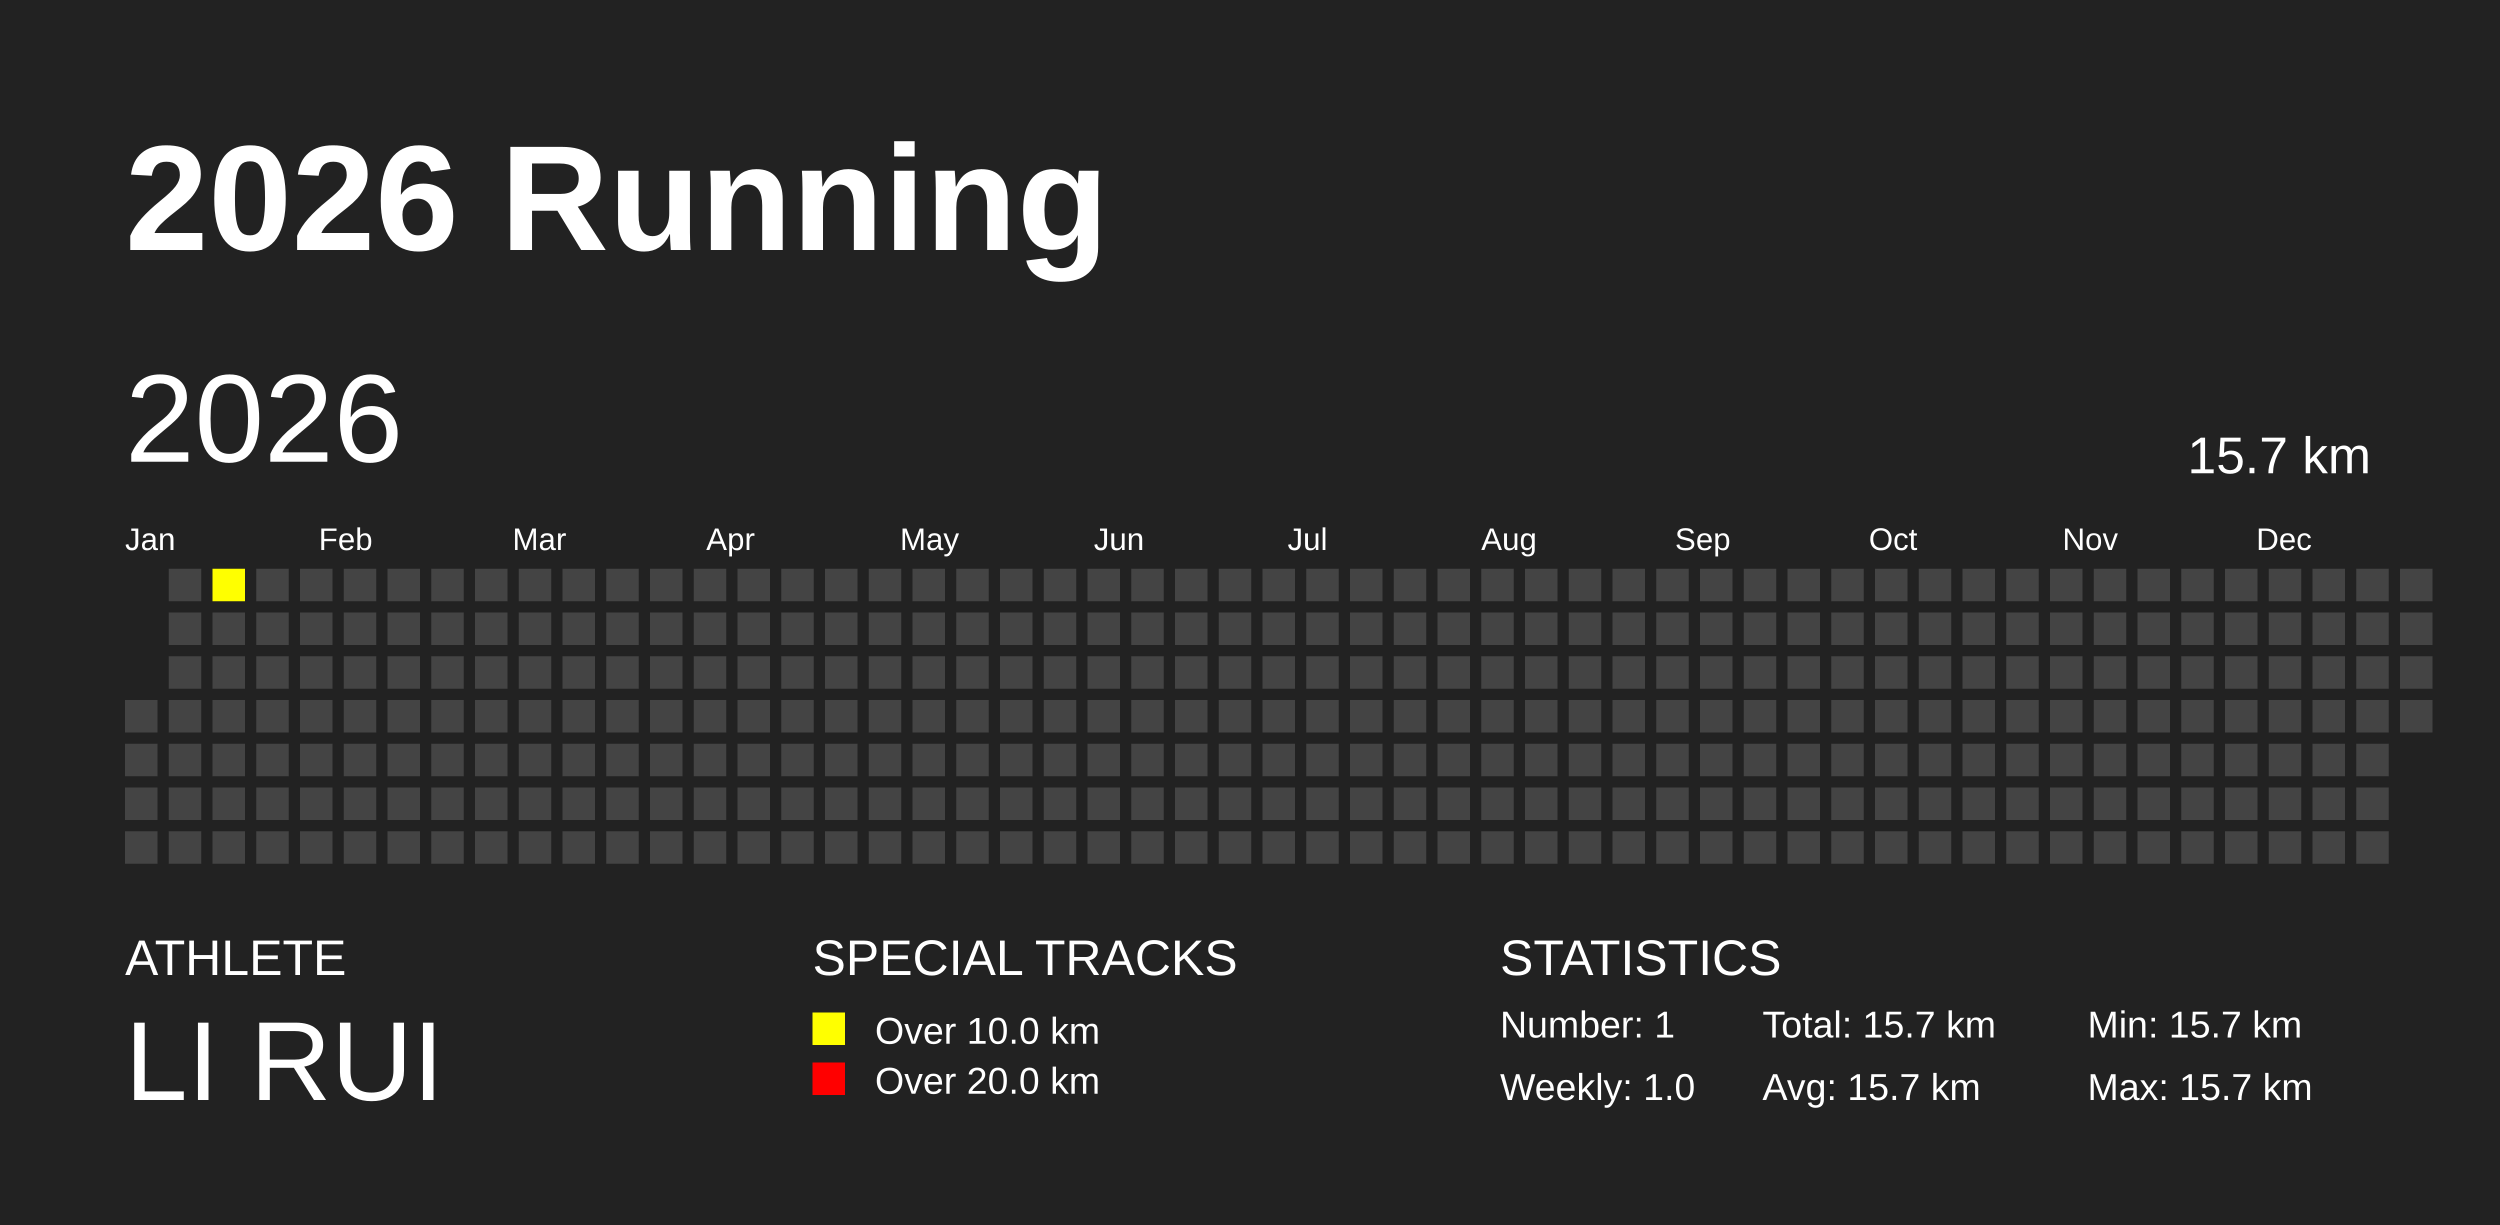
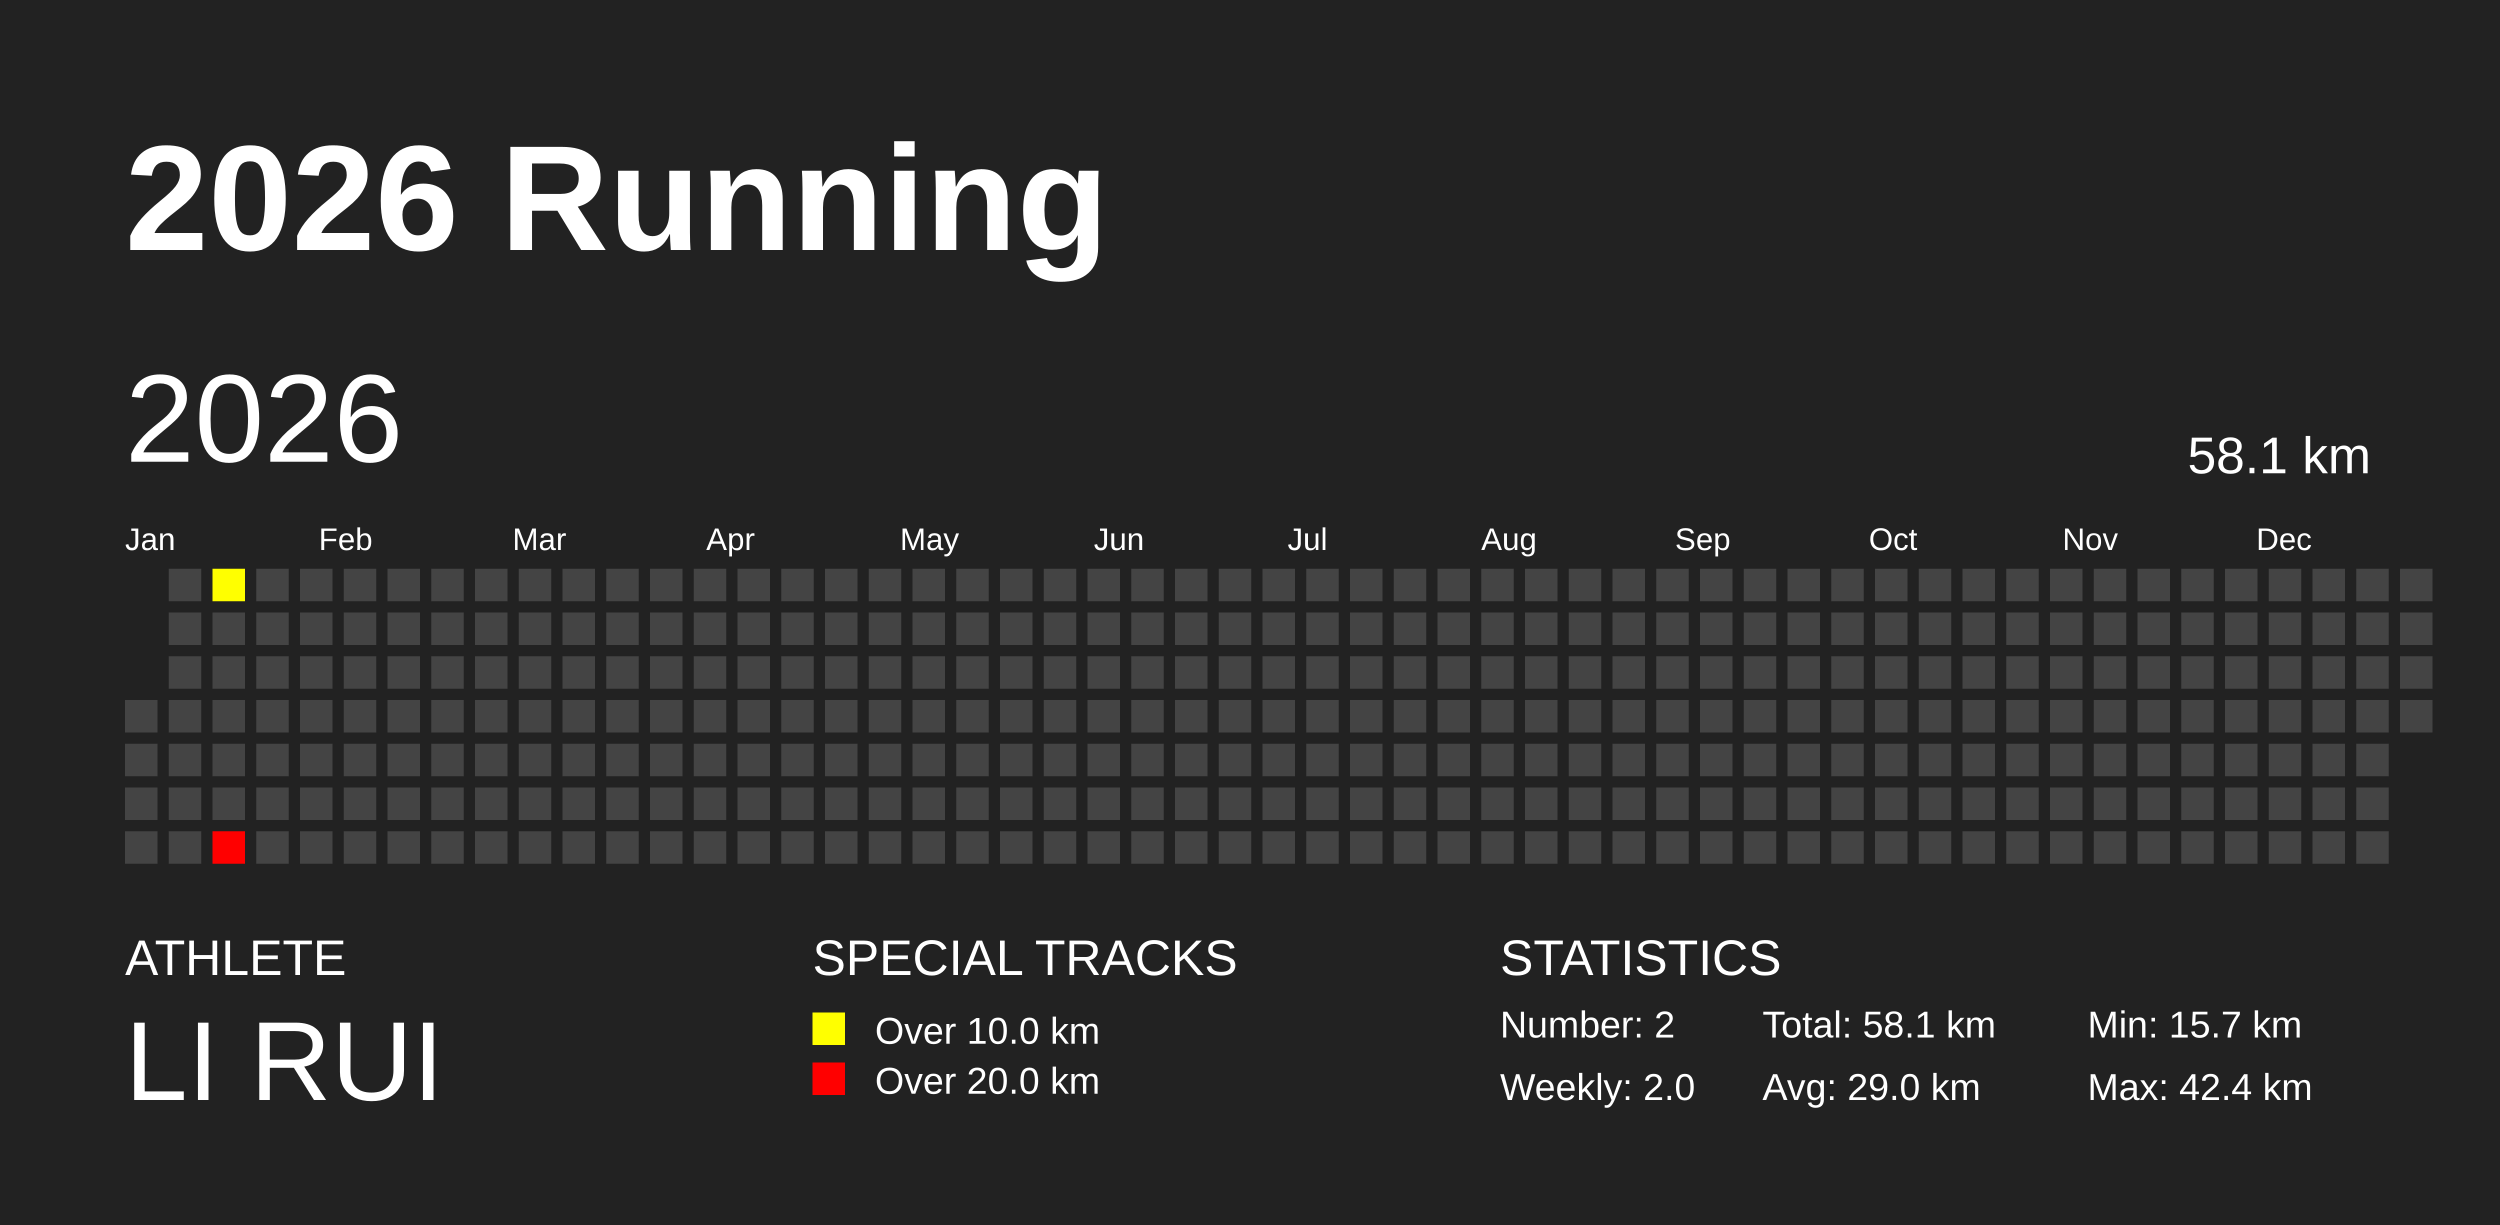
<svg xmlns="http://www.w3.org/2000/svg" baseProfile="full" height="98mm" version="1.1" viewBox="0,0,200,98" width="200mm">
  <defs />
  <rect fill="#222222" height="98" width="200" x="0" y="0" />
  <text fill="#FFFFFF" style="font-size:12px; font-family:Arial; font-weight:bold;" x="10" y="20">2026 Running</text>
  <text fill="#FFFFFF" style="font-size:4px; font-family:Arial" x="10" y="78">ATHLETE</text>
  <text fill="#FFFFFF" style="font-size:9px; font-family:Arial" x="10" y="88">LI RUI</text>
  <text fill="#FFFFFF" style="font-size:4px; font-family:Arial" x="65" y="78">SPECIAL TRACKS</text>
  <rect fill="yellow" height="2.6" width="2.6" x="65" y="81" />
  <text fill="#FFFFFF" style="font-size:3px; font-family:Arial" x="70" y="83.5">Over 10.0 km</text>
  <rect fill="red" height="2.6" width="2.6" x="65" y="85" />
  <text fill="#FFFFFF" style="font-size:3px; font-family:Arial" x="70" y="87.5">Over 20.0 km</text>
  <text fill="#FFFFFF" style="font-size:4px; font-family:Arial" x="120" y="78">STATISTICS</text>
-   <text fill="#FFFFFF" style="font-size:3px; font-family:Arial" x="120" y="83">Number: 1</text>
-   <text fill="#FFFFFF" style="font-size:3px; font-family:Arial" x="120" y="88">Weekly: 1.0</text>
-   <text fill="#FFFFFF" style="font-size:3px; font-family:Arial" x="141" y="83">Total: 15.7 km</text>
-   <text fill="#FFFFFF" style="font-size:3px; font-family:Arial" x="141" y="88">Avg: 15.7 km</text>
+   <text fill="#FFFFFF" style="font-size:3px; font-family:Arial" x="120" y="83">Number: 2</text>
+   <text fill="#FFFFFF" style="font-size:3px; font-family:Arial" x="120" y="88">Weekly: 2.0</text>
+   <text fill="#FFFFFF" style="font-size:3px; font-family:Arial" x="141" y="83">Total: 58.1 km</text>
+   <text fill="#FFFFFF" style="font-size:3px; font-family:Arial" x="141" y="88">Avg: 29.0 km</text>
  <text fill="#FFFFFF" style="font-size:3px; font-family:Arial" x="167" y="83">Min: 15.7 km</text>
-   <text fill="#FFFFFF" style="font-size:3px; font-family:Arial" x="167" y="88">Max: 15.7 km</text>
+   <text fill="#FFFFFF" style="font-size:3px; font-family:Arial" x="167" y="88">Max: 42.4 km</text>
  <text dominant-baseline="hanging" fill="#FFFFFF" style="font-size:10.0px; font-family:Arial;" x="10" y="30">2026</text>
-   <text dominant-baseline="hanging" fill="#FFFFFF" style="font-size:4.125px; font-family:Arial;" x="175" y="35">15.7 km</text>
+   <text dominant-baseline="hanging" fill="#FFFFFF" style="font-size:4.125px; font-family:Arial;" x="175" y="35">58.1 km</text>
  <text fill="#FFFFFF" style="font-size:2.5px; font-family:Arial" x="10.0" y="44">Jan</text>
  <text fill="#FFFFFF" style="font-size:2.5px; font-family:Arial" x="25.5" y="44">Feb</text>
  <text fill="#FFFFFF" style="font-size:2.5px; font-family:Arial" x="41.0" y="44">Mar</text>
  <text fill="#FFFFFF" style="font-size:2.5px; font-family:Arial" x="56.5" y="44">Apr</text>
  <text fill="#FFFFFF" style="font-size:2.5px; font-family:Arial" x="72.0" y="44">May</text>
  <text fill="#FFFFFF" style="font-size:2.5px; font-family:Arial" x="87.5" y="44">Jun</text>
  <text fill="#FFFFFF" style="font-size:2.5px; font-family:Arial" x="103.0" y="44">Jul</text>
  <text fill="#FFFFFF" style="font-size:2.5px; font-family:Arial" x="118.5" y="44">Aug</text>
  <text fill="#FFFFFF" style="font-size:2.5px; font-family:Arial" x="134.0" y="44">Sep</text>
  <text fill="#FFFFFF" style="font-size:2.5px; font-family:Arial" x="149.5" y="44">Oct</text>
  <text fill="#FFFFFF" style="font-size:2.5px; font-family:Arial" x="165.0" y="44">Nov</text>
  <text fill="#FFFFFF" style="font-size:2.5px; font-family:Arial" x="180.5" y="44">Dec</text>
  <rect fill="#444444" height="2.6" width="2.6" x="10.0" y="56.0" />
  <rect fill="#444444" height="2.6" width="2.6" x="10.0" y="59.5" />
  <rect fill="#444444" height="2.6" width="2.6" x="10.0" y="63.0" />
  <rect fill="#444444" height="2.6" width="2.6" x="10.0" y="66.5" />
  <rect fill="#444444" height="2.6" width="2.6" x="13.5" y="45.5" />
  <rect fill="#444444" height="2.6" width="2.6" x="13.5" y="49.0" />
  <rect fill="#444444" height="2.6" width="2.6" x="13.5" y="52.5" />
  <rect fill="#444444" height="2.6" width="2.6" x="13.5" y="56.0" />
  <rect fill="#444444" height="2.6" width="2.6" x="13.5" y="59.5" />
  <rect fill="#444444" height="2.6" width="2.6" x="13.5" y="63.0" />
  <rect fill="#444444" height="2.6" width="2.6" x="13.5" y="66.5" />
-   <rect fill="yellow" height="2.6" width="2.6" x="17.0" y="45.5" />
+   <rect fill="#ffff00" height="2.6" width="2.6" x="17.0" y="45.5" />
  <rect fill="#444444" height="2.6" width="2.6" x="17.0" y="49.0" />
  <rect fill="#444444" height="2.6" width="2.6" x="17.0" y="52.5" />
  <rect fill="#444444" height="2.6" width="2.6" x="17.0" y="56.0" />
  <rect fill="#444444" height="2.6" width="2.6" x="17.0" y="59.5" />
  <rect fill="#444444" height="2.6" width="2.6" x="17.0" y="63.0" />
-   <rect fill="#444444" height="2.6" width="2.6" x="17.0" y="66.5" />
+   <rect fill="red" height="2.6" width="2.6" x="17.0" y="66.5" />
  <rect fill="#444444" height="2.6" width="2.6" x="20.5" y="45.5" />
  <rect fill="#444444" height="2.6" width="2.6" x="20.5" y="49.0" />
  <rect fill="#444444" height="2.6" width="2.6" x="20.5" y="52.5" />
  <rect fill="#444444" height="2.6" width="2.6" x="20.5" y="56.0" />
  <rect fill="#444444" height="2.6" width="2.6" x="20.5" y="59.5" />
  <rect fill="#444444" height="2.6" width="2.6" x="20.5" y="63.0" />
  <rect fill="#444444" height="2.6" width="2.6" x="20.5" y="66.5" />
  <rect fill="#444444" height="2.6" width="2.6" x="24.0" y="45.5" />
  <rect fill="#444444" height="2.6" width="2.6" x="24.0" y="49.0" />
  <rect fill="#444444" height="2.6" width="2.6" x="24.0" y="52.5" />
  <rect fill="#444444" height="2.6" width="2.6" x="24.0" y="56.0" />
  <rect fill="#444444" height="2.6" width="2.6" x="24.0" y="59.5" />
  <rect fill="#444444" height="2.6" width="2.6" x="24.0" y="63.0" />
  <rect fill="#444444" height="2.6" width="2.6" x="24.0" y="66.5" />
  <rect fill="#444444" height="2.6" width="2.6" x="27.5" y="45.5" />
  <rect fill="#444444" height="2.6" width="2.6" x="27.5" y="49.0" />
  <rect fill="#444444" height="2.6" width="2.6" x="27.5" y="52.5" />
  <rect fill="#444444" height="2.6" width="2.6" x="27.5" y="56.0" />
  <rect fill="#444444" height="2.6" width="2.6" x="27.5" y="59.5" />
  <rect fill="#444444" height="2.6" width="2.6" x="27.5" y="63.0" />
  <rect fill="#444444" height="2.6" width="2.6" x="27.5" y="66.5" />
  <rect fill="#444444" height="2.6" width="2.6" x="31.0" y="45.5" />
  <rect fill="#444444" height="2.6" width="2.6" x="31.0" y="49.0" />
  <rect fill="#444444" height="2.6" width="2.6" x="31.0" y="52.5" />
  <rect fill="#444444" height="2.6" width="2.6" x="31.0" y="56.0" />
  <rect fill="#444444" height="2.6" width="2.6" x="31.0" y="59.5" />
  <rect fill="#444444" height="2.6" width="2.6" x="31.0" y="63.0" />
  <rect fill="#444444" height="2.6" width="2.6" x="31.0" y="66.5" />
  <rect fill="#444444" height="2.6" width="2.6" x="34.5" y="45.5" />
  <rect fill="#444444" height="2.6" width="2.6" x="34.5" y="49.0" />
  <rect fill="#444444" height="2.6" width="2.6" x="34.5" y="52.5" />
  <rect fill="#444444" height="2.6" width="2.6" x="34.5" y="56.0" />
  <rect fill="#444444" height="2.6" width="2.6" x="34.5" y="59.5" />
  <rect fill="#444444" height="2.6" width="2.6" x="34.5" y="63.0" />
  <rect fill="#444444" height="2.6" width="2.6" x="34.5" y="66.5" />
  <rect fill="#444444" height="2.6" width="2.6" x="38.0" y="45.5" />
  <rect fill="#444444" height="2.6" width="2.6" x="38.0" y="49.0" />
  <rect fill="#444444" height="2.6" width="2.6" x="38.0" y="52.5" />
  <rect fill="#444444" height="2.6" width="2.6" x="38.0" y="56.0" />
  <rect fill="#444444" height="2.6" width="2.6" x="38.0" y="59.5" />
  <rect fill="#444444" height="2.6" width="2.6" x="38.0" y="63.0" />
  <rect fill="#444444" height="2.6" width="2.6" x="38.0" y="66.5" />
  <rect fill="#444444" height="2.6" width="2.6" x="41.5" y="45.5" />
  <rect fill="#444444" height="2.6" width="2.6" x="41.5" y="49.0" />
  <rect fill="#444444" height="2.6" width="2.6" x="41.5" y="52.5" />
  <rect fill="#444444" height="2.6" width="2.6" x="41.5" y="56.0" />
  <rect fill="#444444" height="2.6" width="2.6" x="41.5" y="59.5" />
  <rect fill="#444444" height="2.6" width="2.6" x="41.5" y="63.0" />
  <rect fill="#444444" height="2.6" width="2.6" x="41.5" y="66.5" />
  <rect fill="#444444" height="2.6" width="2.6" x="45.0" y="45.5" />
  <rect fill="#444444" height="2.6" width="2.6" x="45.0" y="49.0" />
  <rect fill="#444444" height="2.6" width="2.6" x="45.0" y="52.5" />
  <rect fill="#444444" height="2.6" width="2.6" x="45.0" y="56.0" />
  <rect fill="#444444" height="2.6" width="2.6" x="45.0" y="59.5" />
  <rect fill="#444444" height="2.6" width="2.6" x="45.0" y="63.0" />
  <rect fill="#444444" height="2.6" width="2.6" x="45.0" y="66.5" />
  <rect fill="#444444" height="2.6" width="2.6" x="48.5" y="45.5" />
  <rect fill="#444444" height="2.6" width="2.6" x="48.5" y="49.0" />
  <rect fill="#444444" height="2.6" width="2.6" x="48.5" y="52.5" />
  <rect fill="#444444" height="2.6" width="2.6" x="48.5" y="56.0" />
  <rect fill="#444444" height="2.6" width="2.6" x="48.5" y="59.5" />
  <rect fill="#444444" height="2.6" width="2.6" x="48.5" y="63.0" />
  <rect fill="#444444" height="2.6" width="2.6" x="48.5" y="66.5" />
  <rect fill="#444444" height="2.6" width="2.6" x="52.0" y="45.5" />
  <rect fill="#444444" height="2.6" width="2.6" x="52.0" y="49.0" />
  <rect fill="#444444" height="2.6" width="2.6" x="52.0" y="52.5" />
  <rect fill="#444444" height="2.6" width="2.6" x="52.0" y="56.0" />
  <rect fill="#444444" height="2.6" width="2.6" x="52.0" y="59.5" />
  <rect fill="#444444" height="2.6" width="2.6" x="52.0" y="63.0" />
  <rect fill="#444444" height="2.6" width="2.6" x="52.0" y="66.5" />
  <rect fill="#444444" height="2.6" width="2.6" x="55.5" y="45.5" />
  <rect fill="#444444" height="2.6" width="2.6" x="55.5" y="49.0" />
  <rect fill="#444444" height="2.6" width="2.6" x="55.5" y="52.5" />
  <rect fill="#444444" height="2.6" width="2.6" x="55.5" y="56.0" />
  <rect fill="#444444" height="2.6" width="2.6" x="55.5" y="59.5" />
  <rect fill="#444444" height="2.6" width="2.6" x="55.5" y="63.0" />
  <rect fill="#444444" height="2.6" width="2.6" x="55.5" y="66.5" />
  <rect fill="#444444" height="2.6" width="2.6" x="59.0" y="45.5" />
  <rect fill="#444444" height="2.6" width="2.6" x="59.0" y="49.0" />
  <rect fill="#444444" height="2.6" width="2.6" x="59.0" y="52.5" />
  <rect fill="#444444" height="2.6" width="2.6" x="59.0" y="56.0" />
  <rect fill="#444444" height="2.6" width="2.6" x="59.0" y="59.5" />
  <rect fill="#444444" height="2.6" width="2.6" x="59.0" y="63.0" />
  <rect fill="#444444" height="2.6" width="2.6" x="59.0" y="66.5" />
  <rect fill="#444444" height="2.6" width="2.6" x="62.5" y="45.5" />
  <rect fill="#444444" height="2.6" width="2.6" x="62.5" y="49.0" />
  <rect fill="#444444" height="2.6" width="2.6" x="62.5" y="52.5" />
  <rect fill="#444444" height="2.6" width="2.6" x="62.5" y="56.0" />
  <rect fill="#444444" height="2.6" width="2.6" x="62.5" y="59.5" />
  <rect fill="#444444" height="2.6" width="2.6" x="62.5" y="63.0" />
  <rect fill="#444444" height="2.6" width="2.6" x="62.5" y="66.5" />
  <rect fill="#444444" height="2.6" width="2.6" x="66.0" y="45.5" />
  <rect fill="#444444" height="2.6" width="2.6" x="66.0" y="49.0" />
  <rect fill="#444444" height="2.6" width="2.6" x="66.0" y="52.5" />
  <rect fill="#444444" height="2.6" width="2.6" x="66.0" y="56.0" />
  <rect fill="#444444" height="2.6" width="2.6" x="66.0" y="59.5" />
  <rect fill="#444444" height="2.6" width="2.6" x="66.0" y="63.0" />
  <rect fill="#444444" height="2.6" width="2.6" x="66.0" y="66.5" />
  <rect fill="#444444" height="2.6" width="2.6" x="69.5" y="45.5" />
  <rect fill="#444444" height="2.6" width="2.6" x="69.5" y="49.0" />
  <rect fill="#444444" height="2.6" width="2.6" x="69.5" y="52.5" />
  <rect fill="#444444" height="2.6" width="2.6" x="69.5" y="56.0" />
  <rect fill="#444444" height="2.6" width="2.6" x="69.5" y="59.5" />
  <rect fill="#444444" height="2.6" width="2.6" x="69.5" y="63.0" />
  <rect fill="#444444" height="2.6" width="2.6" x="69.5" y="66.5" />
  <rect fill="#444444" height="2.6" width="2.6" x="73.0" y="45.5" />
  <rect fill="#444444" height="2.6" width="2.6" x="73.0" y="49.0" />
  <rect fill="#444444" height="2.6" width="2.6" x="73.0" y="52.5" />
  <rect fill="#444444" height="2.6" width="2.6" x="73.0" y="56.0" />
  <rect fill="#444444" height="2.6" width="2.6" x="73.0" y="59.5" />
  <rect fill="#444444" height="2.6" width="2.6" x="73.0" y="63.0" />
  <rect fill="#444444" height="2.6" width="2.6" x="73.0" y="66.5" />
  <rect fill="#444444" height="2.6" width="2.6" x="76.5" y="45.5" />
  <rect fill="#444444" height="2.6" width="2.6" x="76.5" y="49.0" />
  <rect fill="#444444" height="2.6" width="2.6" x="76.5" y="52.5" />
  <rect fill="#444444" height="2.6" width="2.6" x="76.5" y="56.0" />
  <rect fill="#444444" height="2.6" width="2.6" x="76.5" y="59.5" />
  <rect fill="#444444" height="2.6" width="2.6" x="76.5" y="63.0" />
  <rect fill="#444444" height="2.6" width="2.6" x="76.5" y="66.5" />
  <rect fill="#444444" height="2.6" width="2.6" x="80.0" y="45.5" />
  <rect fill="#444444" height="2.6" width="2.6" x="80.0" y="49.0" />
  <rect fill="#444444" height="2.6" width="2.6" x="80.0" y="52.5" />
  <rect fill="#444444" height="2.6" width="2.6" x="80.0" y="56.0" />
  <rect fill="#444444" height="2.6" width="2.6" x="80.0" y="59.5" />
  <rect fill="#444444" height="2.6" width="2.6" x="80.0" y="63.0" />
  <rect fill="#444444" height="2.6" width="2.6" x="80.0" y="66.5" />
  <rect fill="#444444" height="2.6" width="2.6" x="83.5" y="45.5" />
  <rect fill="#444444" height="2.6" width="2.6" x="83.5" y="49.0" />
  <rect fill="#444444" height="2.6" width="2.6" x="83.5" y="52.5" />
  <rect fill="#444444" height="2.6" width="2.6" x="83.5" y="56.0" />
  <rect fill="#444444" height="2.6" width="2.6" x="83.5" y="59.5" />
  <rect fill="#444444" height="2.6" width="2.6" x="83.5" y="63.0" />
  <rect fill="#444444" height="2.6" width="2.6" x="83.5" y="66.5" />
  <rect fill="#444444" height="2.6" width="2.6" x="87.0" y="45.5" />
  <rect fill="#444444" height="2.6" width="2.6" x="87.0" y="49.0" />
  <rect fill="#444444" height="2.6" width="2.6" x="87.0" y="52.5" />
  <rect fill="#444444" height="2.6" width="2.6" x="87.0" y="56.0" />
  <rect fill="#444444" height="2.6" width="2.6" x="87.0" y="59.5" />
  <rect fill="#444444" height="2.6" width="2.6" x="87.0" y="63.0" />
  <rect fill="#444444" height="2.6" width="2.6" x="87.0" y="66.5" />
  <rect fill="#444444" height="2.6" width="2.6" x="90.5" y="45.5" />
  <rect fill="#444444" height="2.6" width="2.6" x="90.5" y="49.0" />
  <rect fill="#444444" height="2.6" width="2.6" x="90.5" y="52.5" />
  <rect fill="#444444" height="2.6" width="2.6" x="90.5" y="56.0" />
  <rect fill="#444444" height="2.6" width="2.6" x="90.5" y="59.5" />
  <rect fill="#444444" height="2.6" width="2.6" x="90.5" y="63.0" />
  <rect fill="#444444" height="2.6" width="2.6" x="90.5" y="66.5" />
  <rect fill="#444444" height="2.6" width="2.6" x="94.0" y="45.5" />
  <rect fill="#444444" height="2.6" width="2.6" x="94.0" y="49.0" />
  <rect fill="#444444" height="2.6" width="2.6" x="94.0" y="52.5" />
  <rect fill="#444444" height="2.6" width="2.6" x="94.0" y="56.0" />
  <rect fill="#444444" height="2.6" width="2.6" x="94.0" y="59.5" />
  <rect fill="#444444" height="2.6" width="2.6" x="94.0" y="63.0" />
  <rect fill="#444444" height="2.6" width="2.6" x="94.0" y="66.5" />
  <rect fill="#444444" height="2.6" width="2.6" x="97.5" y="45.5" />
  <rect fill="#444444" height="2.6" width="2.6" x="97.5" y="49.0" />
  <rect fill="#444444" height="2.6" width="2.6" x="97.5" y="52.5" />
  <rect fill="#444444" height="2.6" width="2.6" x="97.5" y="56.0" />
  <rect fill="#444444" height="2.6" width="2.6" x="97.5" y="59.5" />
  <rect fill="#444444" height="2.6" width="2.6" x="97.5" y="63.0" />
  <rect fill="#444444" height="2.6" width="2.6" x="97.5" y="66.5" />
  <rect fill="#444444" height="2.6" width="2.6" x="101.0" y="45.5" />
  <rect fill="#444444" height="2.6" width="2.6" x="101.0" y="49.0" />
  <rect fill="#444444" height="2.6" width="2.6" x="101.0" y="52.5" />
  <rect fill="#444444" height="2.6" width="2.6" x="101.0" y="56.0" />
  <rect fill="#444444" height="2.6" width="2.6" x="101.0" y="59.5" />
  <rect fill="#444444" height="2.6" width="2.6" x="101.0" y="63.0" />
  <rect fill="#444444" height="2.6" width="2.6" x="101.0" y="66.5" />
  <rect fill="#444444" height="2.6" width="2.6" x="104.5" y="45.5" />
  <rect fill="#444444" height="2.6" width="2.6" x="104.5" y="49.0" />
  <rect fill="#444444" height="2.6" width="2.6" x="104.5" y="52.5" />
  <rect fill="#444444" height="2.6" width="2.6" x="104.5" y="56.0" />
  <rect fill="#444444" height="2.6" width="2.6" x="104.5" y="59.5" />
  <rect fill="#444444" height="2.6" width="2.6" x="104.5" y="63.0" />
  <rect fill="#444444" height="2.6" width="2.6" x="104.5" y="66.5" />
  <rect fill="#444444" height="2.6" width="2.6" x="108.0" y="45.5" />
  <rect fill="#444444" height="2.6" width="2.6" x="108.0" y="49.0" />
  <rect fill="#444444" height="2.6" width="2.6" x="108.0" y="52.5" />
  <rect fill="#444444" height="2.6" width="2.6" x="108.0" y="56.0" />
  <rect fill="#444444" height="2.6" width="2.6" x="108.0" y="59.5" />
  <rect fill="#444444" height="2.6" width="2.6" x="108.0" y="63.0" />
  <rect fill="#444444" height="2.6" width="2.6" x="108.0" y="66.5" />
  <rect fill="#444444" height="2.6" width="2.6" x="111.5" y="45.5" />
  <rect fill="#444444" height="2.6" width="2.6" x="111.5" y="49.0" />
  <rect fill="#444444" height="2.6" width="2.6" x="111.5" y="52.5" />
  <rect fill="#444444" height="2.6" width="2.6" x="111.5" y="56.0" />
  <rect fill="#444444" height="2.6" width="2.6" x="111.5" y="59.5" />
  <rect fill="#444444" height="2.6" width="2.6" x="111.5" y="63.0" />
  <rect fill="#444444" height="2.6" width="2.6" x="111.5" y="66.5" />
  <rect fill="#444444" height="2.6" width="2.6" x="115.0" y="45.5" />
  <rect fill="#444444" height="2.6" width="2.6" x="115.0" y="49.0" />
  <rect fill="#444444" height="2.6" width="2.6" x="115.0" y="52.5" />
  <rect fill="#444444" height="2.6" width="2.6" x="115.0" y="56.0" />
  <rect fill="#444444" height="2.6" width="2.6" x="115.0" y="59.5" />
  <rect fill="#444444" height="2.6" width="2.6" x="115.0" y="63.0" />
  <rect fill="#444444" height="2.6" width="2.6" x="115.0" y="66.5" />
  <rect fill="#444444" height="2.6" width="2.6" x="118.5" y="45.5" />
  <rect fill="#444444" height="2.6" width="2.6" x="118.5" y="49.0" />
  <rect fill="#444444" height="2.6" width="2.6" x="118.5" y="52.5" />
  <rect fill="#444444" height="2.6" width="2.6" x="118.5" y="56.0" />
  <rect fill="#444444" height="2.6" width="2.6" x="118.5" y="59.5" />
  <rect fill="#444444" height="2.6" width="2.6" x="118.5" y="63.0" />
  <rect fill="#444444" height="2.6" width="2.6" x="118.5" y="66.5" />
  <rect fill="#444444" height="2.6" width="2.6" x="122.0" y="45.5" />
  <rect fill="#444444" height="2.6" width="2.6" x="122.0" y="49.0" />
  <rect fill="#444444" height="2.6" width="2.6" x="122.0" y="52.5" />
  <rect fill="#444444" height="2.6" width="2.6" x="122.0" y="56.0" />
  <rect fill="#444444" height="2.6" width="2.6" x="122.0" y="59.5" />
  <rect fill="#444444" height="2.6" width="2.6" x="122.0" y="63.0" />
  <rect fill="#444444" height="2.6" width="2.6" x="122.0" y="66.5" />
  <rect fill="#444444" height="2.6" width="2.6" x="125.5" y="45.5" />
  <rect fill="#444444" height="2.6" width="2.6" x="125.5" y="49.0" />
  <rect fill="#444444" height="2.6" width="2.6" x="125.5" y="52.5" />
  <rect fill="#444444" height="2.6" width="2.6" x="125.5" y="56.0" />
  <rect fill="#444444" height="2.6" width="2.6" x="125.5" y="59.5" />
  <rect fill="#444444" height="2.6" width="2.6" x="125.5" y="63.0" />
  <rect fill="#444444" height="2.6" width="2.6" x="125.5" y="66.5" />
  <rect fill="#444444" height="2.6" width="2.6" x="129.0" y="45.5" />
  <rect fill="#444444" height="2.6" width="2.6" x="129.0" y="49.0" />
  <rect fill="#444444" height="2.6" width="2.6" x="129.0" y="52.5" />
  <rect fill="#444444" height="2.6" width="2.6" x="129.0" y="56.0" />
  <rect fill="#444444" height="2.6" width="2.6" x="129.0" y="59.5" />
  <rect fill="#444444" height="2.6" width="2.6" x="129.0" y="63.0" />
  <rect fill="#444444" height="2.6" width="2.6" x="129.0" y="66.5" />
  <rect fill="#444444" height="2.6" width="2.6" x="132.5" y="45.5" />
  <rect fill="#444444" height="2.6" width="2.6" x="132.5" y="49.0" />
  <rect fill="#444444" height="2.6" width="2.6" x="132.5" y="52.5" />
  <rect fill="#444444" height="2.6" width="2.6" x="132.5" y="56.0" />
  <rect fill="#444444" height="2.6" width="2.6" x="132.5" y="59.5" />
  <rect fill="#444444" height="2.6" width="2.6" x="132.5" y="63.0" />
  <rect fill="#444444" height="2.6" width="2.6" x="132.5" y="66.5" />
  <rect fill="#444444" height="2.6" width="2.6" x="136.0" y="45.5" />
  <rect fill="#444444" height="2.6" width="2.6" x="136.0" y="49.0" />
  <rect fill="#444444" height="2.6" width="2.6" x="136.0" y="52.5" />
  <rect fill="#444444" height="2.6" width="2.6" x="136.0" y="56.0" />
  <rect fill="#444444" height="2.6" width="2.6" x="136.0" y="59.5" />
  <rect fill="#444444" height="2.6" width="2.6" x="136.0" y="63.0" />
  <rect fill="#444444" height="2.6" width="2.6" x="136.0" y="66.5" />
  <rect fill="#444444" height="2.6" width="2.6" x="139.5" y="45.5" />
  <rect fill="#444444" height="2.6" width="2.6" x="139.5" y="49.0" />
  <rect fill="#444444" height="2.6" width="2.6" x="139.5" y="52.5" />
  <rect fill="#444444" height="2.6" width="2.6" x="139.5" y="56.0" />
  <rect fill="#444444" height="2.6" width="2.6" x="139.5" y="59.5" />
  <rect fill="#444444" height="2.6" width="2.6" x="139.5" y="63.0" />
  <rect fill="#444444" height="2.6" width="2.6" x="139.5" y="66.5" />
  <rect fill="#444444" height="2.6" width="2.6" x="143.0" y="45.5" />
  <rect fill="#444444" height="2.6" width="2.6" x="143.0" y="49.0" />
  <rect fill="#444444" height="2.6" width="2.6" x="143.0" y="52.5" />
  <rect fill="#444444" height="2.6" width="2.6" x="143.0" y="56.0" />
  <rect fill="#444444" height="2.6" width="2.6" x="143.0" y="59.5" />
  <rect fill="#444444" height="2.6" width="2.6" x="143.0" y="63.0" />
  <rect fill="#444444" height="2.6" width="2.6" x="143.0" y="66.5" />
  <rect fill="#444444" height="2.6" width="2.6" x="146.5" y="45.5" />
  <rect fill="#444444" height="2.6" width="2.6" x="146.5" y="49.0" />
  <rect fill="#444444" height="2.6" width="2.6" x="146.5" y="52.5" />
  <rect fill="#444444" height="2.6" width="2.6" x="146.5" y="56.0" />
  <rect fill="#444444" height="2.6" width="2.6" x="146.5" y="59.5" />
  <rect fill="#444444" height="2.6" width="2.6" x="146.5" y="63.0" />
  <rect fill="#444444" height="2.6" width="2.6" x="146.5" y="66.5" />
  <rect fill="#444444" height="2.6" width="2.6" x="150.0" y="45.5" />
  <rect fill="#444444" height="2.6" width="2.6" x="150.0" y="49.0" />
  <rect fill="#444444" height="2.6" width="2.6" x="150.0" y="52.5" />
  <rect fill="#444444" height="2.6" width="2.6" x="150.0" y="56.0" />
  <rect fill="#444444" height="2.6" width="2.6" x="150.0" y="59.5" />
  <rect fill="#444444" height="2.6" width="2.6" x="150.0" y="63.0" />
  <rect fill="#444444" height="2.6" width="2.6" x="150.0" y="66.5" />
  <rect fill="#444444" height="2.6" width="2.6" x="153.5" y="45.5" />
  <rect fill="#444444" height="2.6" width="2.6" x="153.5" y="49.0" />
  <rect fill="#444444" height="2.6" width="2.6" x="153.5" y="52.5" />
  <rect fill="#444444" height="2.6" width="2.6" x="153.5" y="56.0" />
  <rect fill="#444444" height="2.6" width="2.6" x="153.5" y="59.5" />
  <rect fill="#444444" height="2.6" width="2.6" x="153.5" y="63.0" />
  <rect fill="#444444" height="2.6" width="2.6" x="153.5" y="66.5" />
  <rect fill="#444444" height="2.6" width="2.6" x="157.0" y="45.5" />
  <rect fill="#444444" height="2.6" width="2.6" x="157.0" y="49.0" />
  <rect fill="#444444" height="2.6" width="2.6" x="157.0" y="52.5" />
  <rect fill="#444444" height="2.6" width="2.6" x="157.0" y="56.0" />
  <rect fill="#444444" height="2.6" width="2.6" x="157.0" y="59.5" />
  <rect fill="#444444" height="2.6" width="2.6" x="157.0" y="63.0" />
  <rect fill="#444444" height="2.6" width="2.6" x="157.0" y="66.5" />
  <rect fill="#444444" height="2.6" width="2.6" x="160.5" y="45.5" />
  <rect fill="#444444" height="2.6" width="2.6" x="160.5" y="49.0" />
  <rect fill="#444444" height="2.6" width="2.6" x="160.5" y="52.5" />
  <rect fill="#444444" height="2.6" width="2.6" x="160.5" y="56.0" />
  <rect fill="#444444" height="2.6" width="2.6" x="160.5" y="59.5" />
  <rect fill="#444444" height="2.6" width="2.6" x="160.5" y="63.0" />
  <rect fill="#444444" height="2.6" width="2.6" x="160.5" y="66.5" />
  <rect fill="#444444" height="2.6" width="2.6" x="164.0" y="45.5" />
  <rect fill="#444444" height="2.6" width="2.6" x="164.0" y="49.0" />
  <rect fill="#444444" height="2.6" width="2.6" x="164.0" y="52.5" />
  <rect fill="#444444" height="2.6" width="2.6" x="164.0" y="56.0" />
  <rect fill="#444444" height="2.6" width="2.6" x="164.0" y="59.5" />
  <rect fill="#444444" height="2.6" width="2.6" x="164.0" y="63.0" />
  <rect fill="#444444" height="2.6" width="2.6" x="164.0" y="66.5" />
  <rect fill="#444444" height="2.6" width="2.6" x="167.5" y="45.5" />
  <rect fill="#444444" height="2.6" width="2.6" x="167.5" y="49.0" />
  <rect fill="#444444" height="2.6" width="2.6" x="167.5" y="52.5" />
  <rect fill="#444444" height="2.6" width="2.6" x="167.5" y="56.0" />
  <rect fill="#444444" height="2.6" width="2.6" x="167.5" y="59.5" />
  <rect fill="#444444" height="2.6" width="2.6" x="167.5" y="63.0" />
  <rect fill="#444444" height="2.6" width="2.6" x="167.5" y="66.5" />
  <rect fill="#444444" height="2.6" width="2.6" x="171.0" y="45.5" />
  <rect fill="#444444" height="2.6" width="2.6" x="171.0" y="49.0" />
  <rect fill="#444444" height="2.6" width="2.6" x="171.0" y="52.5" />
  <rect fill="#444444" height="2.6" width="2.6" x="171.0" y="56.0" />
  <rect fill="#444444" height="2.6" width="2.6" x="171.0" y="59.5" />
  <rect fill="#444444" height="2.6" width="2.6" x="171.0" y="63.0" />
  <rect fill="#444444" height="2.6" width="2.6" x="171.0" y="66.5" />
  <rect fill="#444444" height="2.6" width="2.6" x="174.5" y="45.5" />
  <rect fill="#444444" height="2.6" width="2.6" x="174.5" y="49.0" />
  <rect fill="#444444" height="2.6" width="2.6" x="174.5" y="52.5" />
  <rect fill="#444444" height="2.6" width="2.6" x="174.5" y="56.0" />
  <rect fill="#444444" height="2.6" width="2.6" x="174.5" y="59.5" />
  <rect fill="#444444" height="2.6" width="2.6" x="174.5" y="63.0" />
  <rect fill="#444444" height="2.6" width="2.6" x="174.5" y="66.5" />
  <rect fill="#444444" height="2.6" width="2.6" x="178.0" y="45.5" />
  <rect fill="#444444" height="2.6" width="2.6" x="178.0" y="49.0" />
  <rect fill="#444444" height="2.6" width="2.6" x="178.0" y="52.5" />
  <rect fill="#444444" height="2.6" width="2.6" x="178.0" y="56.0" />
  <rect fill="#444444" height="2.6" width="2.6" x="178.0" y="59.5" />
  <rect fill="#444444" height="2.6" width="2.6" x="178.0" y="63.0" />
  <rect fill="#444444" height="2.6" width="2.6" x="178.0" y="66.5" />
  <rect fill="#444444" height="2.6" width="2.6" x="181.5" y="45.5" />
  <rect fill="#444444" height="2.6" width="2.6" x="181.5" y="49.0" />
  <rect fill="#444444" height="2.6" width="2.6" x="181.5" y="52.5" />
  <rect fill="#444444" height="2.6" width="2.6" x="181.5" y="56.0" />
  <rect fill="#444444" height="2.6" width="2.6" x="181.5" y="59.5" />
  <rect fill="#444444" height="2.6" width="2.6" x="181.5" y="63.0" />
  <rect fill="#444444" height="2.6" width="2.6" x="181.5" y="66.5" />
  <rect fill="#444444" height="2.6" width="2.6" x="185.0" y="45.5" />
  <rect fill="#444444" height="2.6" width="2.6" x="185.0" y="49.0" />
  <rect fill="#444444" height="2.6" width="2.6" x="185.0" y="52.5" />
  <rect fill="#444444" height="2.6" width="2.6" x="185.0" y="56.0" />
  <rect fill="#444444" height="2.6" width="2.6" x="185.0" y="59.5" />
  <rect fill="#444444" height="2.6" width="2.6" x="185.0" y="63.0" />
  <rect fill="#444444" height="2.6" width="2.6" x="185.0" y="66.5" />
  <rect fill="#444444" height="2.6" width="2.6" x="188.5" y="45.5" />
  <rect fill="#444444" height="2.6" width="2.6" x="188.5" y="49.0" />
  <rect fill="#444444" height="2.6" width="2.6" x="188.5" y="52.5" />
  <rect fill="#444444" height="2.6" width="2.6" x="188.5" y="56.0" />
  <rect fill="#444444" height="2.6" width="2.6" x="188.5" y="59.5" />
  <rect fill="#444444" height="2.6" width="2.6" x="188.5" y="63.0" />
  <rect fill="#444444" height="2.6" width="2.6" x="188.5" y="66.5" />
  <rect fill="#444444" height="2.6" width="2.6" x="192.0" y="45.5" />
  <rect fill="#444444" height="2.6" width="2.6" x="192.0" y="49.0" />
  <rect fill="#444444" height="2.6" width="2.6" x="192.0" y="52.5" />
  <rect fill="#444444" height="2.6" width="2.6" x="192.0" y="56.0" />
</svg>
